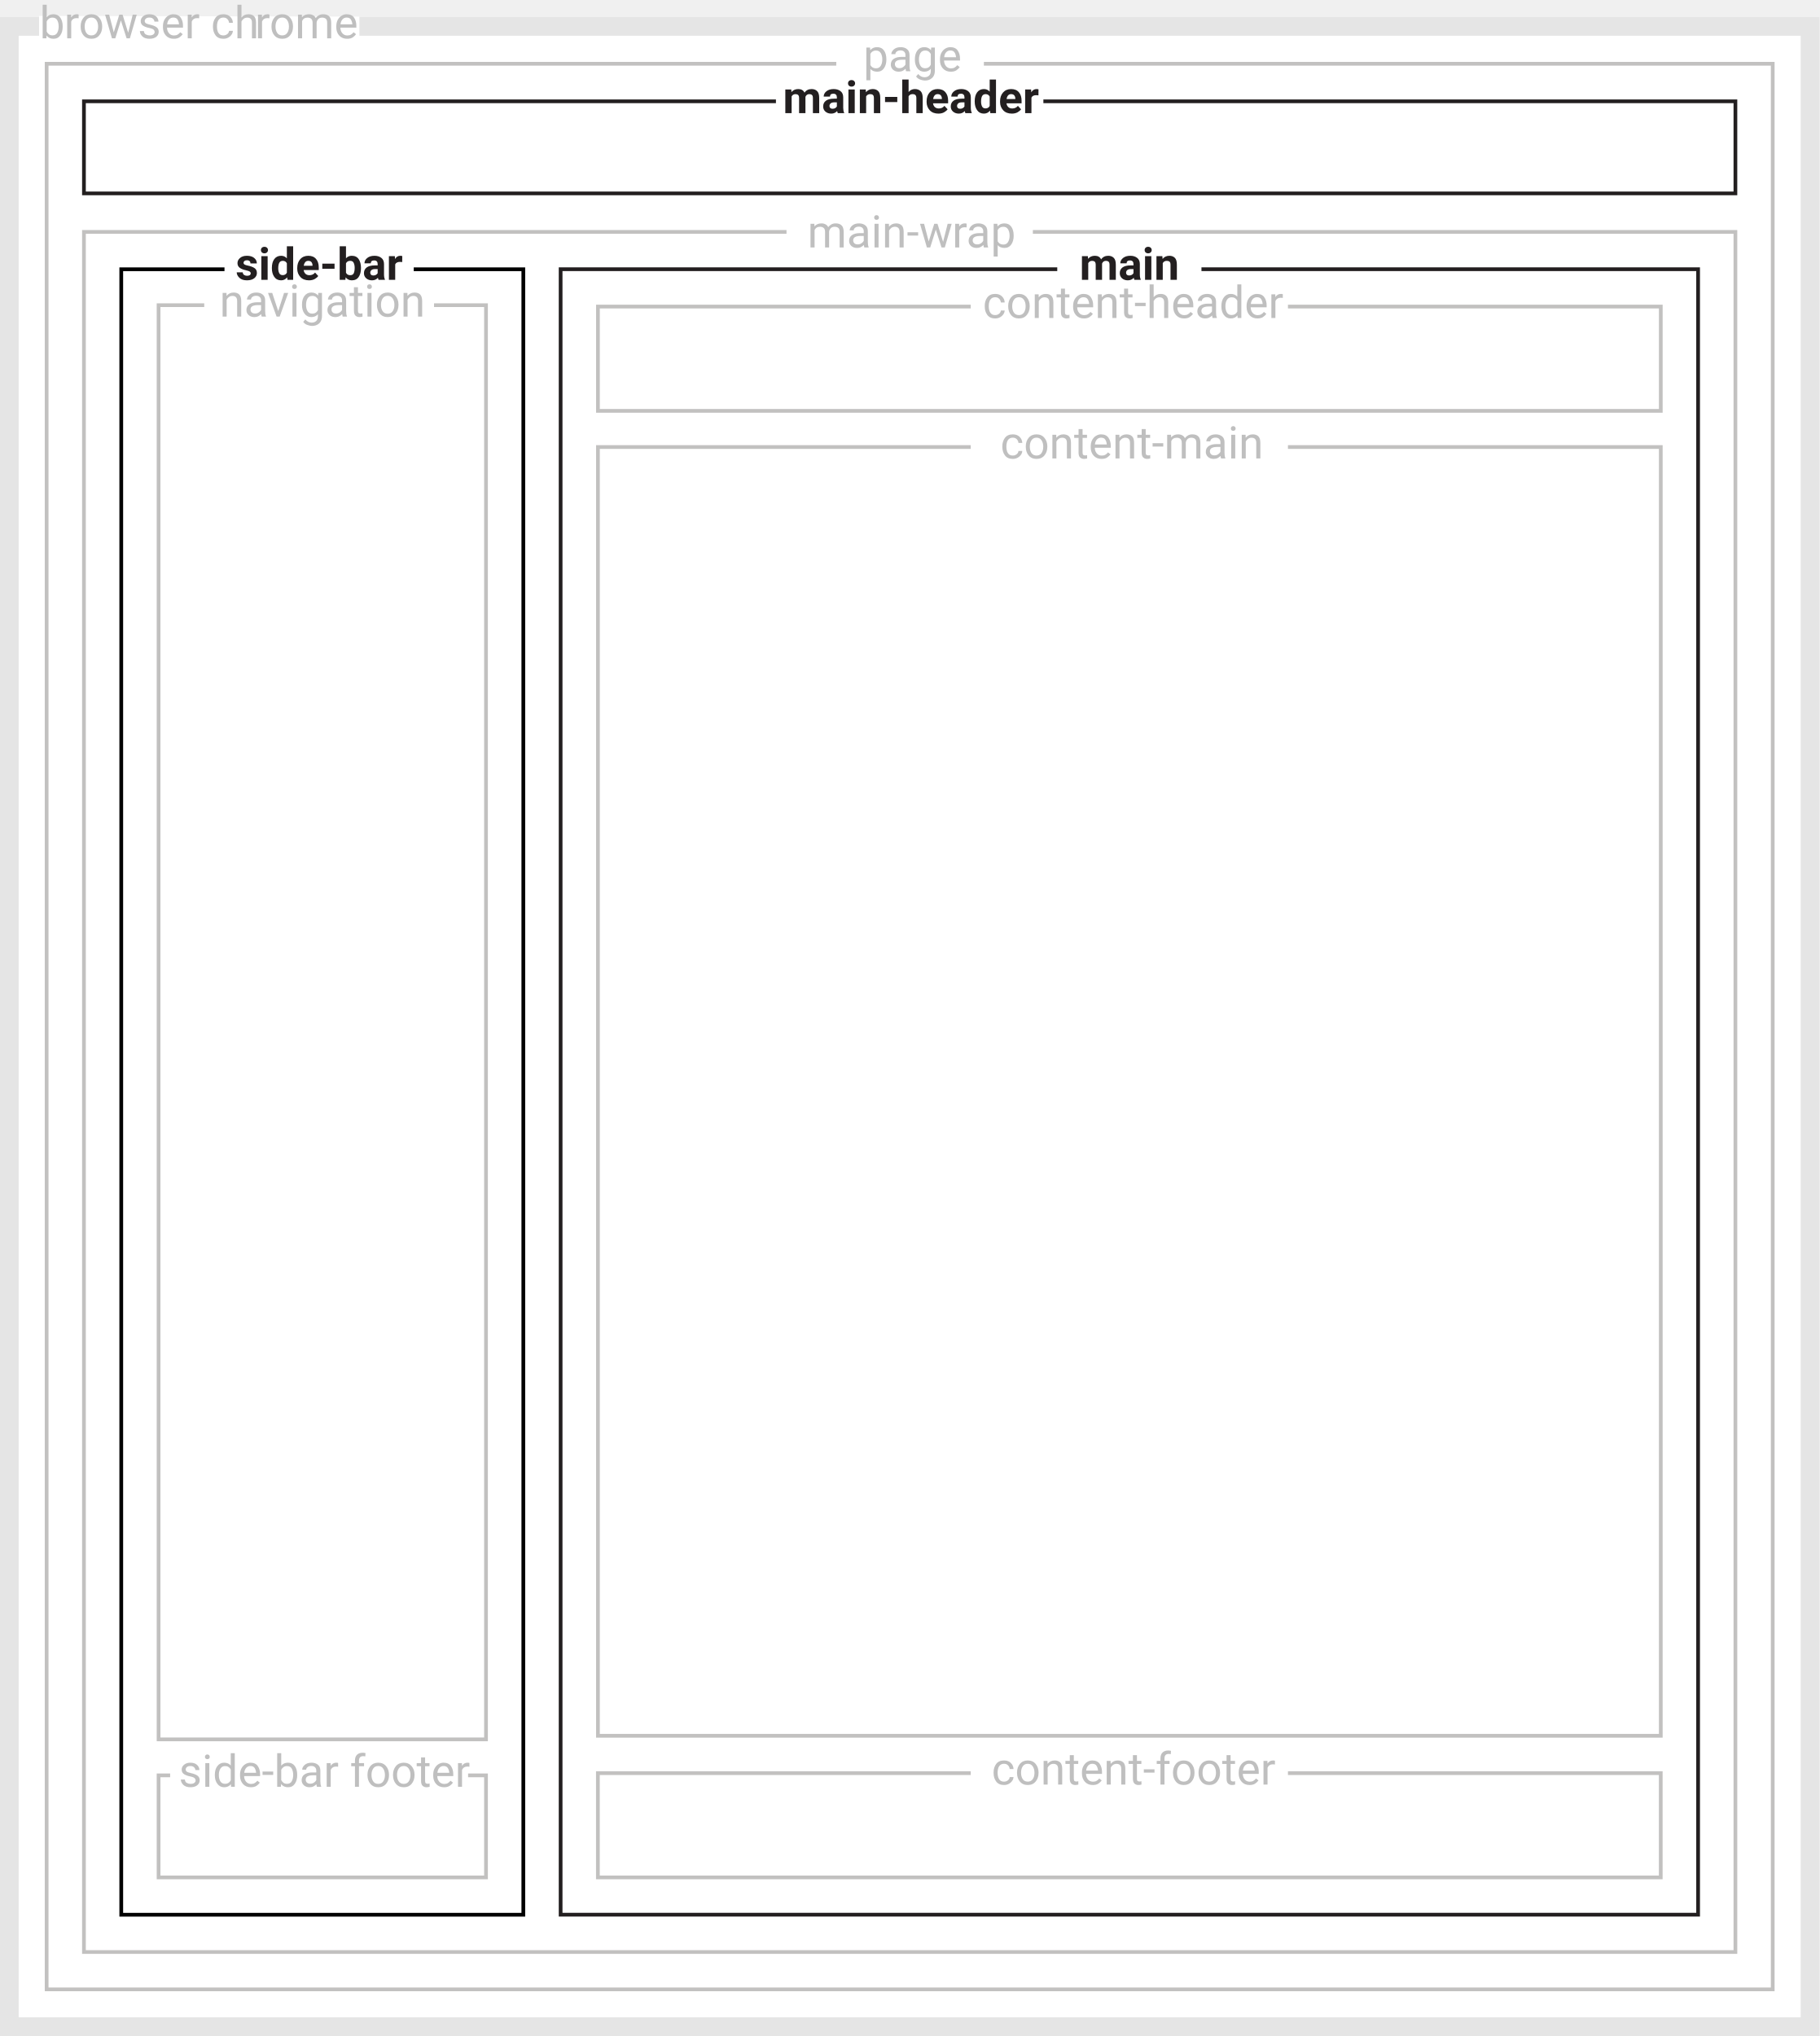
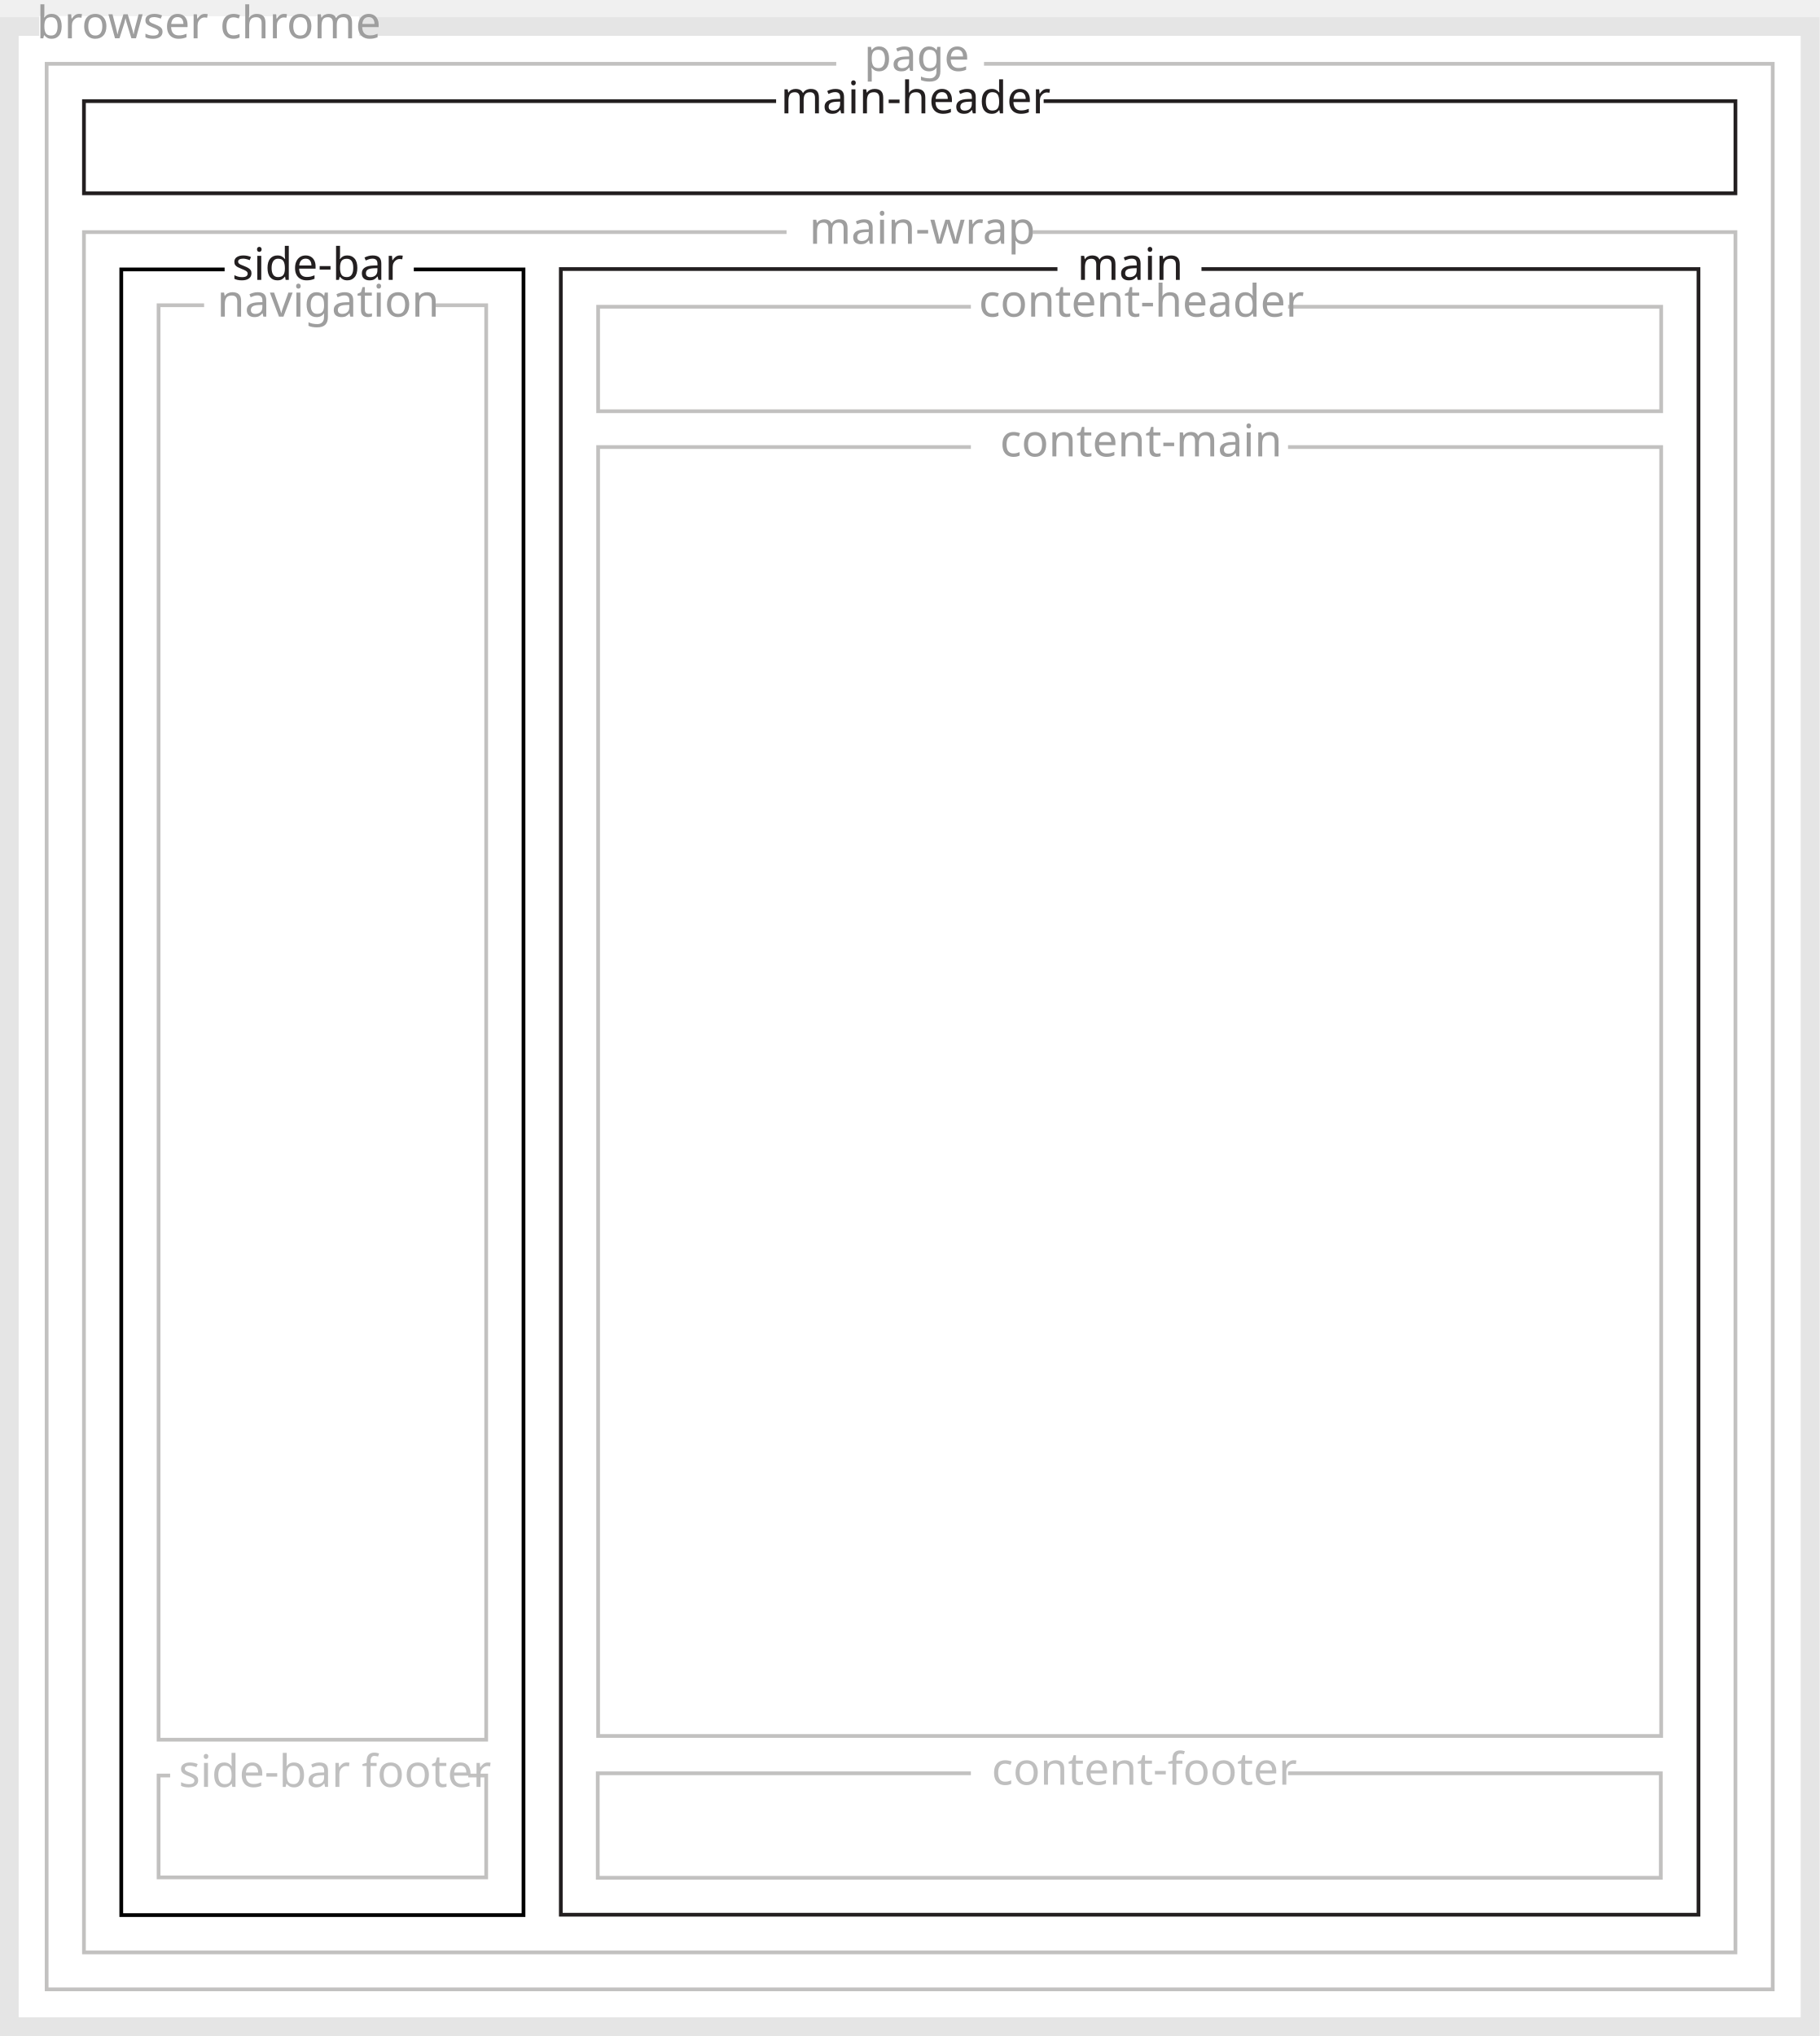
- <svg xmlns="http://www.w3.org/2000/svg" viewBox="0 0 487.63 545.64">
-   <defs>
-     <style>
-             .cls-1,.cls-3,.cls-4{fill:none;}.cls-1{stroke:#231f20;}.cls-1,.cls-2,.cls-3,.cls-4{stroke-miterlimit:10;}.cls-2,.cls-5{fill:#fff;}.cls-2{stroke:#e5e5e5;stroke-width:5px;}.cls-3{stroke:#c2c1c0;}.cls-4{stroke:#000;}.cls-6,.cls-9{font-size:12px;}.cls-6{fill:#bfbfbf;font-family:Roboto-Thin,
-             Roboto;}.cls-7{letter-spacing:-0.01em;}.cls-8{letter-spacing:-0.02em;}.cls-9{fill:#231f20;font-family:Roboto-Bold,
-             Roboto;font-weight:700;}.cls-10{letter-spacing:-0.01em;}
-         </style>
-   </defs>
-   <g id="Layer_2" data-name="Layer 2">
-     <g id="Layer_1-2" data-name="Layer 1">
-       <rect class="cls-1" x="12.5" y="17.09" width="462.63" height="516.05" />
-       <rect class="cls-2" x="-24.21" y="33.8" width="536.05" height="482.63" transform="translate(518.93 31.3) rotate(90)" />
-       <rect class="cls-3" x="12.5" y="17.09" width="462.63" height="516.05" />
-       <rect class="cls-3" x="13.32" y="71.33" width="460.98" height="442.63" transform="translate(536.46 48.83) rotate(90)" />
-       <rect class="cls-4" x="-134.11" y="238.77" width="440.98" height="107.76" transform="translate(379.03 206.27) rotate(90)" />
-       <rect class="cls-3" x="72.71" y="445.58" width="27.35" height="87.76" transform="translate(575.84 403.08) rotate(90)" />
-       <polygon class="cls-5" points="263.59 23.5 224.03 23.5 224.22 12.49 263.78 12.49 263.59 23.5" />
-       <polygon class="cls-5" points="96.33 14.41 10.48 14.24 10.48 4.28 96.33 4.45 96.33 14.41" />
-       <text class="cls-6" transform="translate(231.38 19.09)">page</text>
-       <text class="cls-6" transform="translate(10.61 10.27)">b
-                 <tspan class="cls-7" x="6.57" y="0">r</tspan>
-         <tspan x="10.46" y="0">owser ch</tspan>
-         <tspan class="cls-7" x="57.71" y="0">r</tspan>
-         <tspan x="61.61" y="0">ome</tspan>
-       </text>
-       <rect class="cls-5" x="210.8" y="53.58" width="66.03" height="17.15" />
-       <text class="cls-6" transform="translate(216.42 66.32)">main-w
-                 <tspan class="cls-8" x="38.77" y="0">r</tspan>
-         <tspan x="42.55" y="0">ap</tspan>
-       </text>
-       <rect class="cls-1" x="231.47" y="-181.82" width="24.68" height="442.63" transform="translate(283.31 -204.32) rotate(90)" />
-       <rect class="cls-5" x="207.97" y="22.22" width="71.68" height="12.51" />
-       <text class="cls-9" transform="translate(209.83 30.32)">main-header</text>
-       <rect class="cls-5" x="60.17" y="63.36" width="50.72" height="17.15" />
-       <rect class="cls-5" x="45.6" y="467.21" width="79.86" height="17.15" />
-       <text class="cls-6" transform="translate(47.91 478.85)">side-bar footer</text>
-       <rect class="cls-3" x="-105.79" y="230.08" width="384.35" height="87.76" transform="translate(360.34 187.58) rotate(90)" />
-       <rect class="cls-5" x="54.74" y="73.21" width="61.59" height="17.15" />
-       <text class="cls-6" transform="translate(58.84 84.85)">n
-                 <tspan class="cls-10" x="6.57" y="0">a</tspan>
-         <tspan x="12.81" y="0">vigation</tspan>
-       </text>
-       <rect class="cls-1" x="82.2" y="140.21" width="440.98" height="304.87" transform="translate(595.34 -10.05) rotate(90)" />
-       <rect class="cls-3" x="288.72" y="-46.3" width="27.95" height="284.87" transform="translate(398.83 -206.56) rotate(90)" />
-       <rect class="cls-5" x="283.37" y="63.36" width="38.65" height="17.15" />
-       <text class="cls-9" transform="translate(289.33 75)">main</text>
-       <rect class="cls-5" x="260.18" y="76.58" width="85.02" height="14.15" />
-       <text class="cls-6" transform="translate(263.39 85.22)">content-header</text>
-       <rect class="cls-3" x="288.72" y="346.73" width="27.95" height="284.87" transform="translate(791.85 186.47) rotate(90)" />
-       <rect class="cls-5" x="260.18" y="469.61" width="85.02" height="14.15" />
-       <text class="cls-6" transform="translate(265.76 478.25)">content-footer</text>
-       <rect class="cls-3" x="130" y="150.06" width="345.38" height="284.87" transform="translate(595.19 -10.2) rotate(90)" />
-       <rect class="cls-5" x="260.18" y="114.23" width="85.02" height="14.15" />
-       <text class="cls-6" transform="translate(268.11 122.86)">content-main</text>
-       <text class="cls-9" transform="translate(63.12 75)">side-bar</text>
+ <svg xmlns="http://www.w3.org/2000/svg" version="1.1" id="Layer_1" x="0px" y="0px" viewBox="0 0 487.6 545.6" style="enable-background:new 0 0 487.6 545.6;" xml:space="preserve">
+   <style type="text/css">
+ 	.st0{fill:none;stroke:#231F20;stroke-miterlimit:10;}
+ 	.st1{fill:#FFFFFF;stroke:#E5E5E5;stroke-width:5;stroke-miterlimit:10;}
+ 	.st2{fill:none;stroke:#C2C1C0;stroke-miterlimit:10;}
+ 	.st3{fill:none;stroke:#000000;stroke-miterlimit:10;}
+ 	.st4{fill:#FFFFFF;}
+ 	.st5{fill:#BFBFBF;}
+ 	.st6{font-family:'Roboto-Thin';}
+ 	.st7{font-size:12px;}
+ 	.st8{fill:#9E9E9E;}
+ 	.st9{font-family:'ArialMT';}
+ 	.st10{fill:#231F20;}
+ 	.st11{font-family:'Arial-BoldMT';}
+ </style>
+   <g>
+     <g id="Layer_1-2">
+       <rect x="12.5" y="17.1" class="st0" width="462.6" height="516" />
+       <rect x="2.5" y="7.1" class="st1" width="482.6" height="536" />
+       <rect x="12.5" y="17.1" class="st2" width="462.6" height="516" />
+       <rect x="22.5" y="62.2" class="st2" width="442.6" height="461" />
+       <rect x="32.5" y="72.2" class="st3" width="107.8" height="441" />
+       <rect x="42.5" y="475.8" class="st2" width="87.8" height="27.3" />
+       <polygon class="st4" points="263.6,23.5 224,23.5 224.2,12.5 263.8,12.5   " />
+       <polygon class="st4" points="96.3,14.4 10.5,14.2 10.5,4.3 96.3,4.4   " />
+       <text transform="matrix(1 0 0 1 21.0444 10.27)" class="st5 st6 st7"> </text>
+       <text transform="matrix(1 0 0 1 68.2497 10.27)" class="st5 st6 st7"> </text>
+       <text transform="matrix(1 0 0 1 72.1844 10.27)" class="st5 st6 st7"> </text>
+       <rect x="210.8" y="53.6" class="st4" width="66" height="17.2" />
+       <text transform="matrix(1 0 0 1 258.9344 66.32)" class="st5 st6 st7"> </text>
+       <rect x="22.5" y="27.1" class="st0" width="442.6" height="24.7" />
+       <rect x="208" y="22.2" class="st4" width="71.7" height="12.5" />
+       <rect x="60.2" y="63.4" class="st4" width="50.7" height="17.2" />
+       <rect x="45.6" y="467.2" class="st4" width="79.9" height="17.1" />
+       <text transform="matrix(1 0 0 1 47.91 478.85)" class="st5 st6 st7">side-bar footer</text>
+       <rect x="42.5" y="81.8" class="st2" width="87.8" height="384.4" />
+       <rect x="54.7" y="73.2" class="st4" width="61.6" height="17.2" />
+       <rect x="150.3" y="72.1" class="st0" width="304.9" height="441" />
+       <rect x="160.3" y="82.2" class="st2" width="284.9" height="28" />
+       <rect x="283.4" y="63.4" class="st4" width="38.6" height="17.2" />
+       <rect x="260.2" y="76.6" class="st4" width="85" height="14.2" />
+       <rect x="160.2" y="475.2" class="st2" width="284.9" height="28" />
+       <rect x="260.2" y="469.6" class="st4" width="85" height="14.1" />
+       <text transform="matrix(1 0 0 1 265.76 478.25)" class="st5 st6 st7">content-footer</text>
+       <rect x="160.3" y="119.8" class="st2" width="284.9" height="345.4" />
+       <rect x="260.2" y="114.2" class="st4" width="85" height="14.2" />
    </g>
  </g>
+   <text transform="matrix(1 0 0 1 9.811 10.27)" class="st8 st9 st7">browser chrome</text>
+   <text transform="matrix(1 0 0 1 231.5525 18.9951)" class="st8 st9 st7">page</text>
+   <text transform="matrix(1 0 0 1 216.8924 65.3201)" class="st8 st9 st7">main-wrap</text>
+   <text transform="matrix(1 0 0 1 209.2225 30.3744)" class="st10 st11 st7">main-header</text>
+   <text transform="matrix(1 0 0 1 288.6913 75.0001)" class="st10 st11 st7">main</text>
+   <text transform="matrix(1 0 0 1 62.1941 75.0001)" class="st10 st11 st7">side-bar</text>
+   <text transform="matrix(1 0 0 1 262.3328 84.8497)" class="st8 st9 st7">content-header</text>
+   <text transform="matrix(1 0 0 1 58.1803 84.8497)" class="st8 st9 st7">navigation</text>
+   <text transform="matrix(1 0 0 1 268.0105 122.3051)" class="st8 st9 st7">content-main</text>
</svg>
